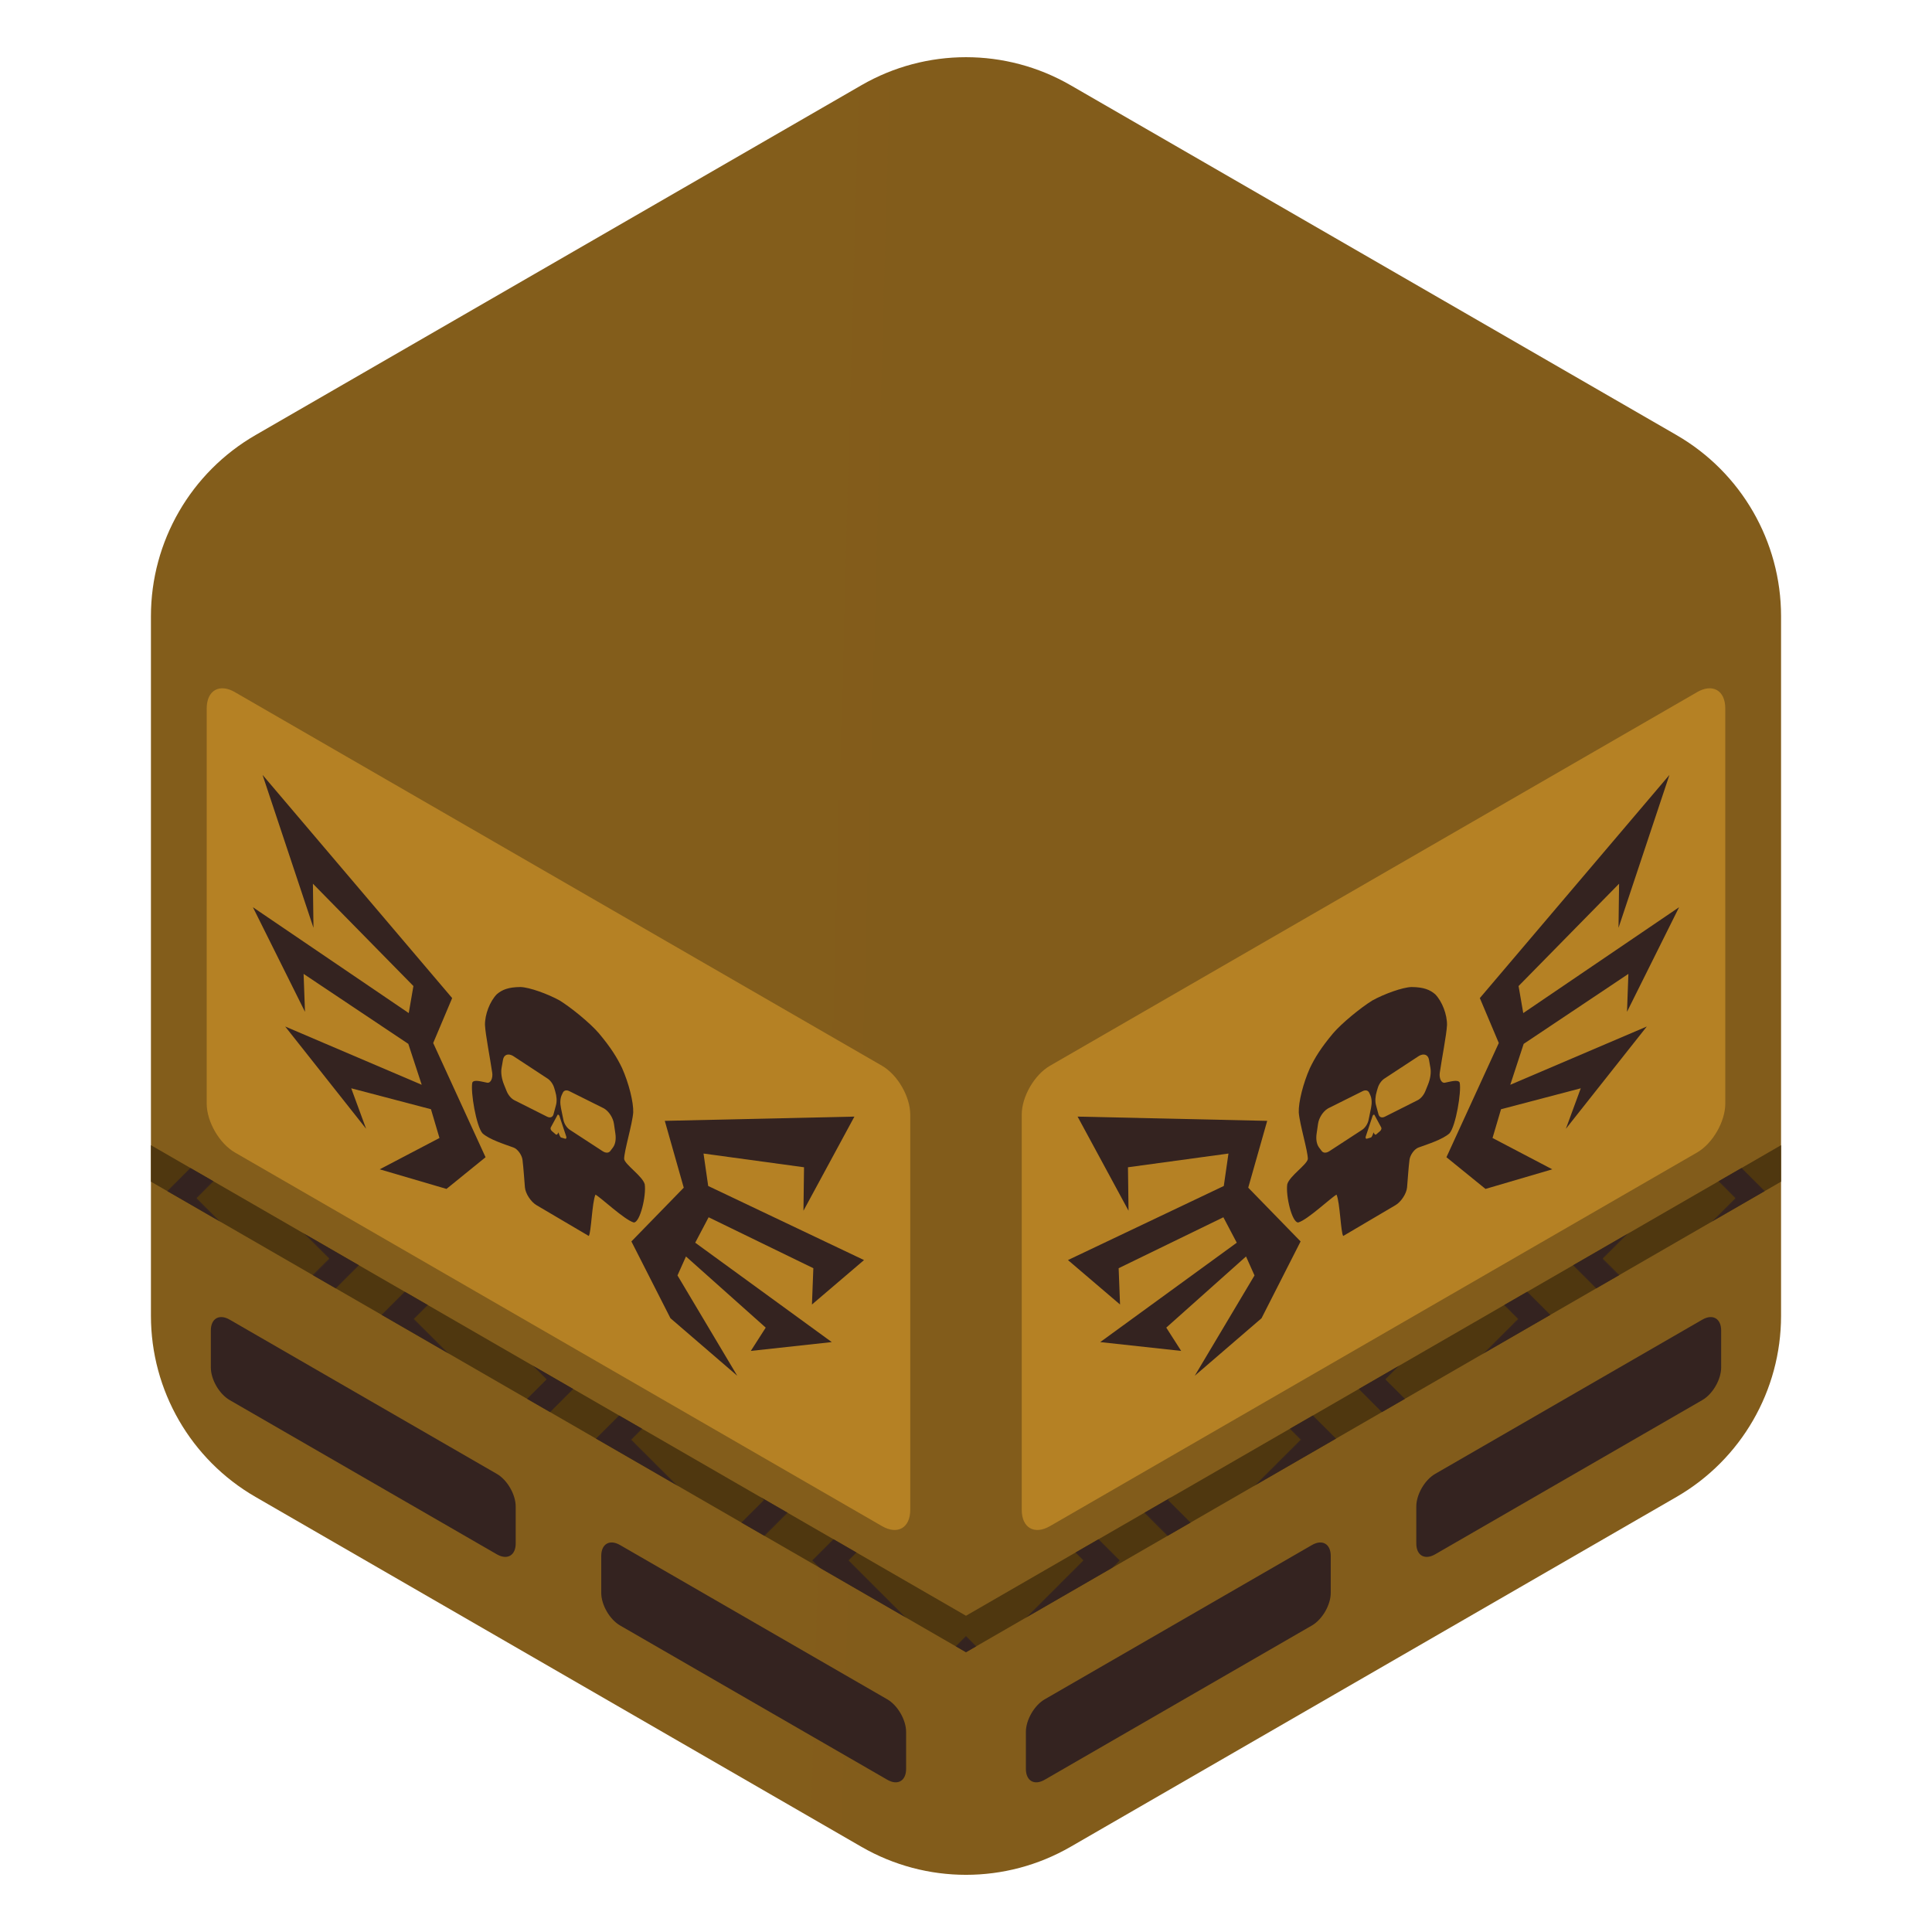
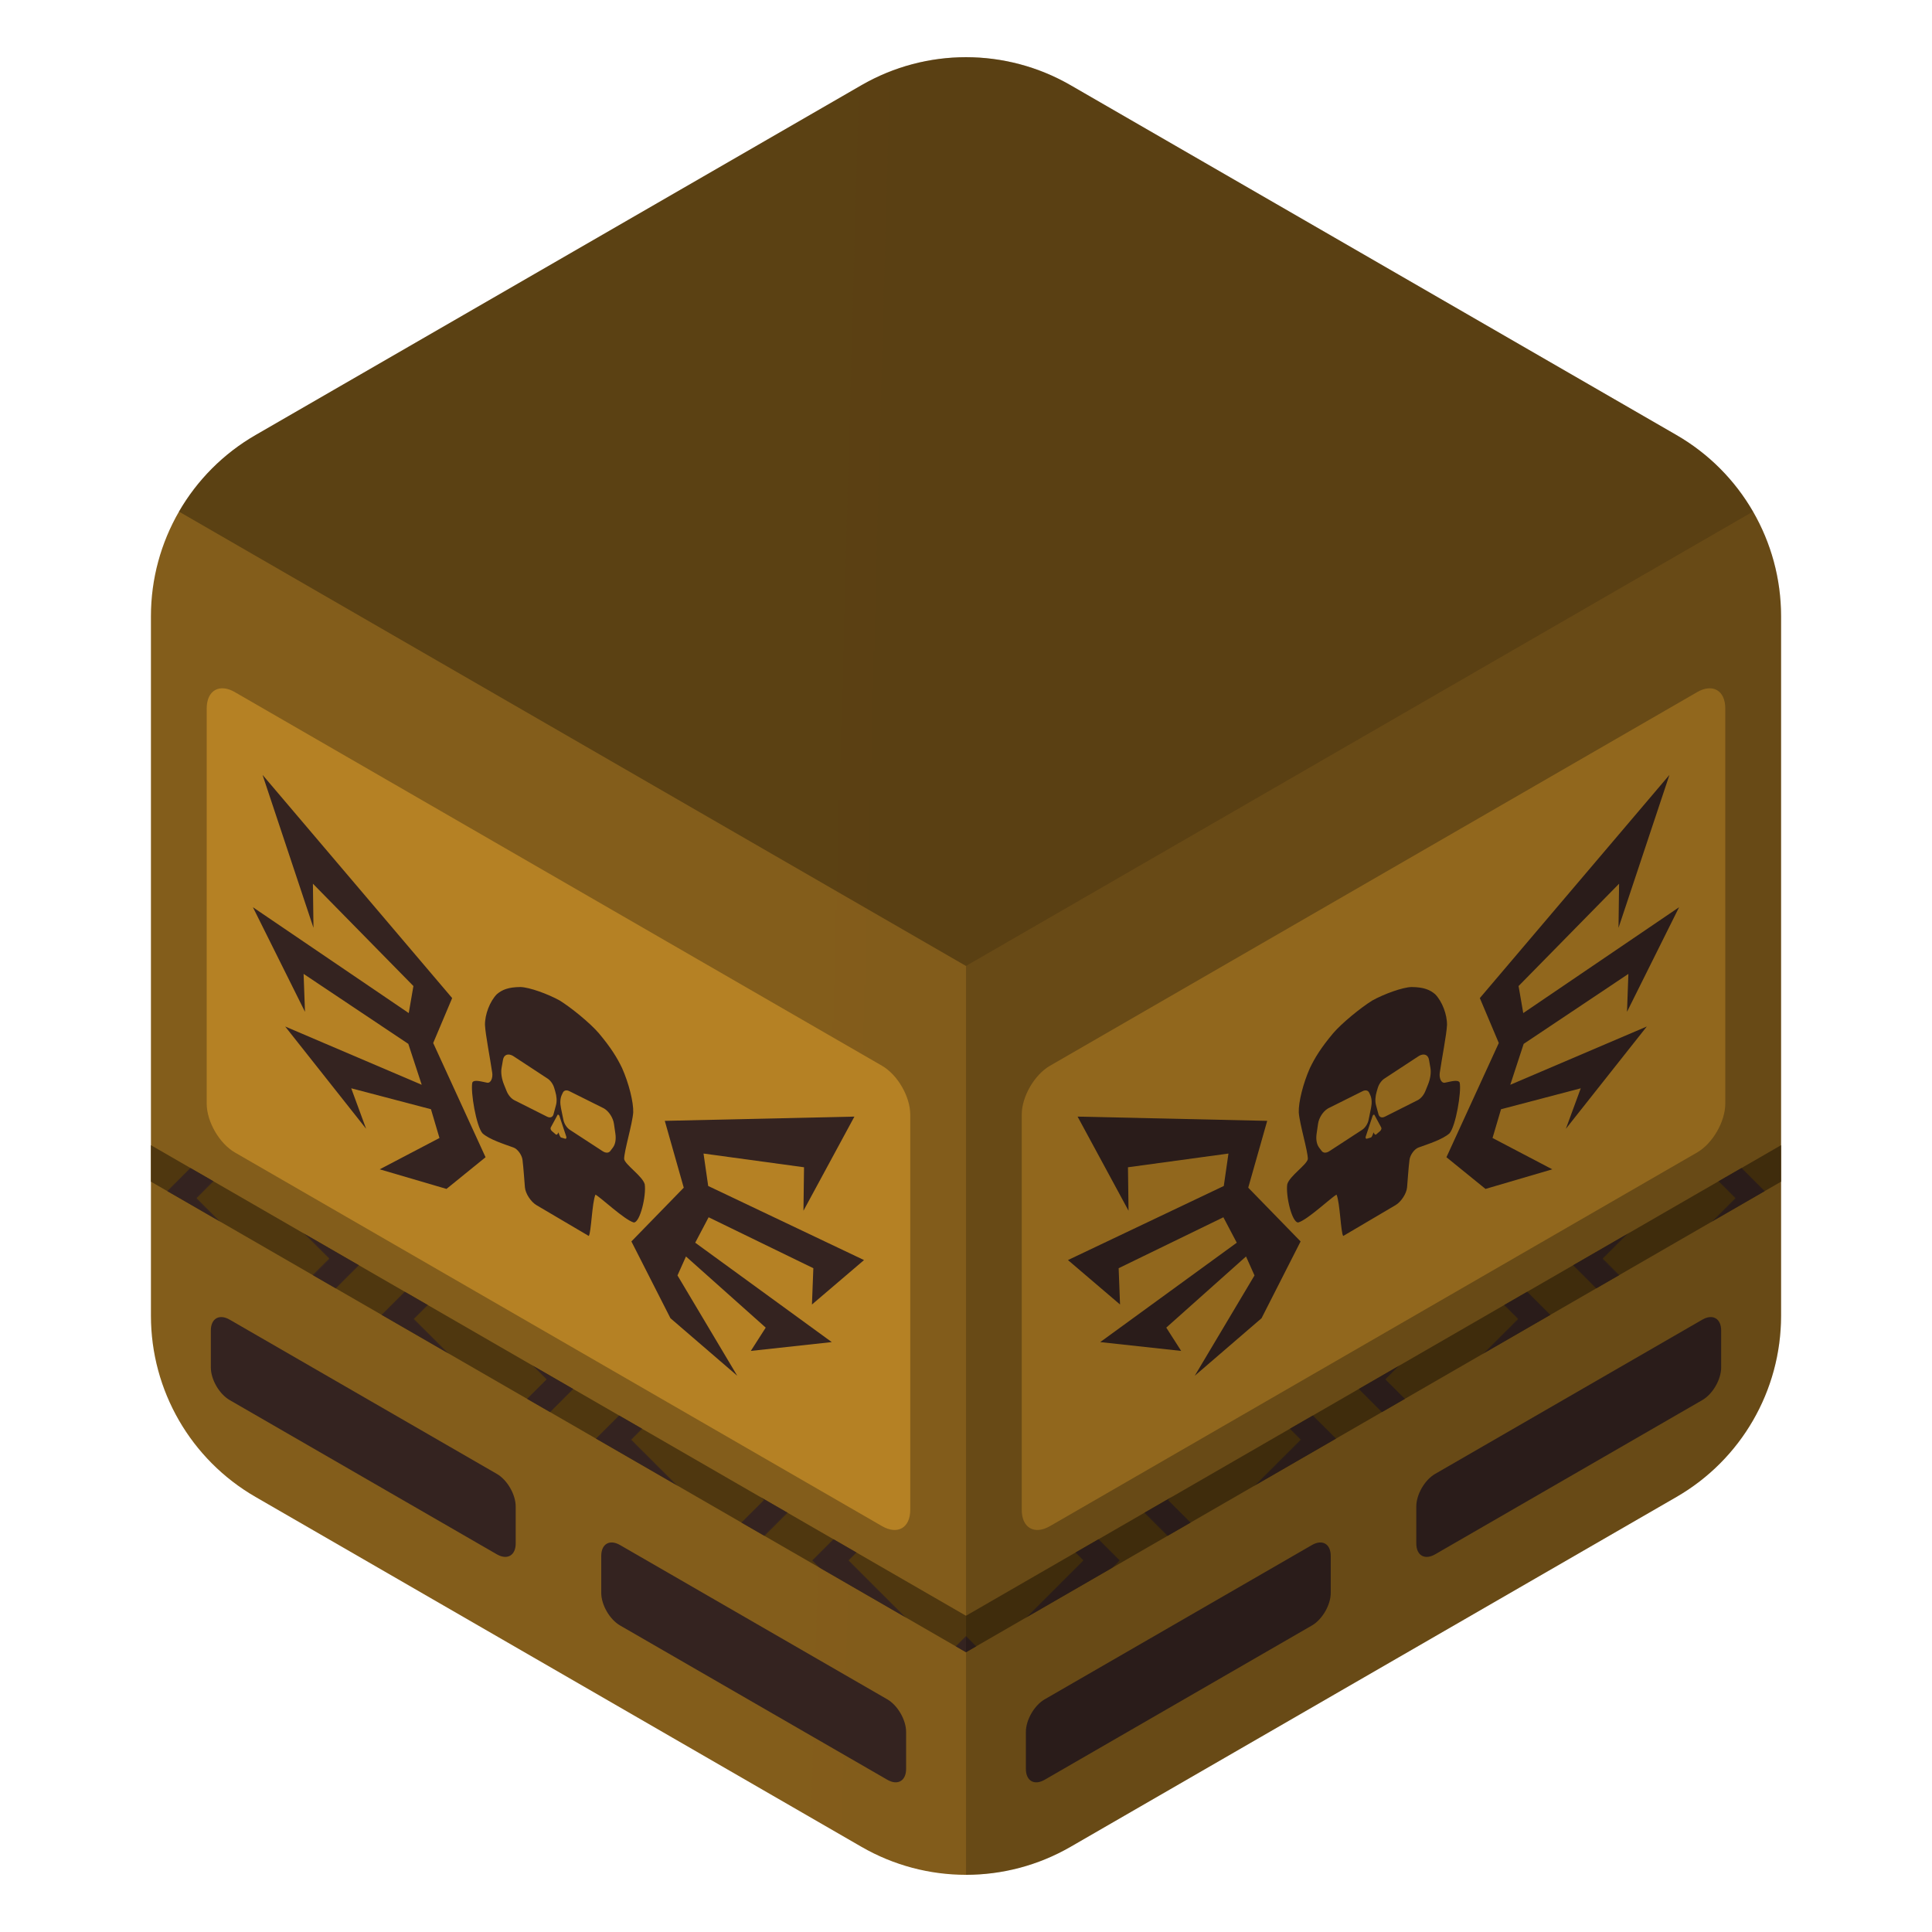
<svg xmlns="http://www.w3.org/2000/svg" xmlns:xlink="http://www.w3.org/1999/xlink" clip-rule="evenodd" fill-rule="evenodd" stroke-linejoin="round" stroke-miterlimit="2" viewBox="0 0 64 64" version="1.1" id="svg6">
  <defs id="defs6">
    <linearGradient id="linearGradient65" x2="1" gradientTransform="matrix(0,-43.3022,43.3022,0,298.19,45.6914)" gradientUnits="userSpaceOnUse" x1="0" y1="0" y2="0" spreadMethod="pad">
      <stop stop-color="#00594e" offset="0" id="stop64" style="stop-color:#513a13;stop-opacity:1;" />
      <stop stop-color="#32867d" offset="1" id="stop65" style="stop-color:#9e6f1d;stop-opacity:1;" />
    </linearGradient>
    <linearGradient id="linearGradient112" x2="1" gradientTransform="matrix(0,-43.3022,43.3022,0,298.19,45.6914)" gradientUnits="userSpaceOnUse" x1="0" y1="0" y2="0" spreadMethod="pad">
      <stop stop-color="#00594e" offset="0" id="stop111" style="stop-color:#583d12;stop-opacity:1;" />
      <stop stop-color="#32867d" offset="1" id="stop112" style="stop-color:#8e651d;stop-opacity:1;" />
    </linearGradient>
    <linearGradient id="a-3" x2="1" gradientTransform="matrix(0,-43.3022,43.3022,0,298.19,45.6914)" gradientUnits="userSpaceOnUse" x1="0" y1="0" y2="0" spreadMethod="pad" xlink:href="#linearGradient55">
      <stop stop-color="#00594e" offset="0" id="stop1-6" style="stop-color:#7f5a1a;stop-opacity:1;" />
      <stop stop-color="#32867d" offset="1" id="stop2-7" style="stop-color:#b58124;stop-opacity:1;" />
    </linearGradient>
    <linearGradient id="linearGradient55" x2="1" gradientTransform="matrix(0,-43.3022,43.3022,0,298.19,45.6914)" gradientUnits="userSpaceOnUse" x1="0" y1="0" y2="0" spreadMethod="pad">
      <stop stop-color="#00594e" offset="0" id="stop54" style="stop-color:#39280c;stop-opacity:1;" />
      <stop stop-color="#32867d" offset="1" id="stop55" style="stop-color:#b58124;stop-opacity:1;" />
    </linearGradient>
    <pattern xlink:href="#ZigZag" preserveAspectRatio="xMidYMid" id="pattern131" patternTransform="matrix(0,-0.04,0.04,0,0,0)" x="0" y="0" />
    <pattern patternUnits="userSpaceOnUse" width="100" height="90" patternTransform="scale(0.2)" id="ZigZag" style="fill:#342320" x="0" y="0" preserveAspectRatio="none">
      <path style="opacity:1;fill-opacity:1;stroke:none;stroke-width:1;stroke-dasharray:none" d="M 50,90 0,40 V 10 L 50,60 100,10 V 40 L 50,90" id="zigzag-path-pattern" />
    </pattern>
    <linearGradient xlink:href="#linearGradient112" id="linearGradient40" gradientUnits="userSpaceOnUse" x1="-48.889" y1="31.833" x2="-47.469" y2="-19.633" />
    <linearGradient xlink:href="#a-3" id="linearGradient41" gradientUnits="userSpaceOnUse" x1="24" y1="39.784" x2="24" y2="1.278" />
    <linearGradient xlink:href="#a-3" id="linearGradient62" gradientUnits="userSpaceOnUse" x1="24" y1="39.784" x2="24" y2="1.278" />
  </defs>
  <linearGradient id="a" x2="1" gradientTransform="matrix(0 -21.7658 21.7658 0 630.037 59.6287)" gradientUnits="userSpaceOnUse">
    <stop stop-color="#006783" offset="0" id="stop1" />
    <stop stop-color="#13bee3" offset="1" id="stop2" />
  </linearGradient>
  <g id="g65" style="display:inline">
    <path id="rect25" style="display:inline;fill:url(#linearGradient40);stroke:none;stroke-width:15;stroke-miterlimit:2;opacity:1" d="m -18.933,-36.373 -20.072,11.59 a 6.929,6.929 119.999 0 0 -3.464,6 V 4.392 a 6.929,6.929 60.001 0 0 3.464,6 l 20.072,11.59 a 6.928,6.928 0 0 0 6.928,0 L 8.067,10.392 A 6.929,6.929 119.999 0 0 11.531,4.392 V -18.784 A 6.929,6.929 60.001 0 0 8.067,-24.784 L -12.005,-36.373 a 6.928,6.928 0 0 0 -6.928,0 z" transform="translate(47.46891,39.19582)" />
    <path id="path25" transform="translate(-26.94168,42.44197)" d="m 34.724,-19.513 21.436,12.376 c 0.516,0.298 0.935,1.023 0.935,1.619 l -1.5e-5,13.091 c -10e-7,0.596 -0.418,0.838 -0.935,0.54 L 34.724,-4.264 c -0.516,-0.298 -0.935,-1.023 -0.935,-1.619 l 2.02e-4,-13.091 c 9e-6,-0.596 0.418,-0.838 0.935,-0.54 z" style="display:inline;fill:url(#linearGradient41);stroke-width:1.878;stroke-miterlimit:2" />
    <path id="path26" style="display:inline;fill:#342320;fill-opacity:1;stroke:none;stroke-width:1;stroke-miterlimit:2;stroke-dasharray:none" d="m 129.797,-331.606 c -1.772,-0.986 -4.615,-2.022 -5.971,-2.05 -1.863,0.015 -2.8,0.425 -3.582,1.095 -1.061,1.079 -1.827,3.089 -1.8,4.679 0.075,1.489 0.799,5.149 1.103,7.266 0.109,0.761 -0.214,1.595 -0.779,1.49 -0.848,-0.158 -2.01,-0.538 -2.249,-0.013 -0.289,1.391 0.599,6.627 1.547,7.701 1.038,0.938 3.299,1.646 4.725,2.163 0.602,0.218 1.256,1.112 1.351,1.866 0.162,1.279 0.256,2.911 0.367,4.172 0.086,0.987 0.937,2.226 1.757,2.709 l 7.94,4.679 c 0.37,-0.461 0.493,-5.098 1.015,-6.278 0.799,0.417 4.408,3.838 5.816,4.228 0.958,0.049 1.928,-4.095 1.667,-5.81 -0.353,-1.246 -2.964,-2.942 -3.125,-3.826 -0.007,-1.219 1.249,-5.295 1.379,-7.077 0.056,-1.541 -0.663,-4.425 -1.693,-6.736 -0.761,-1.58 -1.681,-3.086 -3.524,-5.285 -1.343,-1.563 -4.173,-3.87 -5.945,-4.973 z m -7.142,8.387 c 0.048,0.026 0.098,0.058 0.146,0.089 l 5.147,3.376 c 0.441,0.289 0.829,0.828 1.002,1.397 l 0.155,0.514 c 0.239,0.787 0.283,1.531 0.124,2.119 l -0.377,1.395 c -0.121,0.449 -0.516,0.594 -0.98,0.361 l -4.969,-2.501 c -0.471,-0.237 -0.92,-0.762 -1.166,-1.369 l -0.395,-0.975 c -0.371,-0.917 -0.506,-1.832 -0.377,-2.567 l 0.217,-1.236 c 0.133,-0.754 0.754,-0.997 1.472,-0.604 z m 13.902,8.026 c 0.718,0.436 1.339,1.396 1.472,2.303 l 0.217,1.487 c 0.129,0.884 -0.006,1.643 -0.377,2.132 l -0.395,0.52 c -0.246,0.324 -0.695,0.33 -1.166,0.023 l -4.969,-3.238 c -0.464,-0.303 -0.858,-0.904 -0.98,-1.492 l -0.377,-1.83 c -0.159,-0.772 -0.115,-1.466 0.124,-1.976 l 0.155,-0.335 c 0.173,-0.369 0.561,-0.46 1.002,-0.241 l 5.147,2.567 c 0.049,0.025 0.098,0.05 0.146,0.079 z m -6.973,0.924 c 0.007,0.003 0.015,0.008 0.022,0.013 0.056,0.029 0.112,0.094 0.142,0.184 l 1.037,3.117 c 0.073,0.219 -0.013,0.381 -0.177,0.333 l -0.598,-0.177 c -0.173,-0.05 -0.343,-0.576 -0.403,-0.791 -0.06,0.145 -0.231,0.474 -0.403,0.325 l -0.598,-0.514 c -0.165,-0.142 -0.25,-0.402 -0.177,-0.537 l 1.037,-1.92 c 0.026,-0.049 0.071,-0.056 0.12,-0.033 z" transform="matrix(0.218122,0,0,0.218122,-9.76963,105.4742)" />
    <path style="display:inline;fill:#342320;fill-opacity:1;stroke:none;stroke-width:1;stroke-miterlimit:2;stroke-dasharray:none;stroke-opacity:1" d="m 107.105,-413.136 36.896,43.431 -3.69,8.743 10.188,22.224 -7.6,6.168 -12.996,-3.815 11.627,-6.095 -1.652,-5.596 -15.518,-4.076 2.899,7.881 -15.75,-19.903 26.569,11.34 -2.607,-7.96 -20.378,-13.618 0.27,7.377 -10.133,-20.348 30.323,20.597 0.909,-5.262 -19.557,-19.913 0.11,8.584 z m 115.168,66.494 -36.896,0.827 3.69,13.004 -10.188,10.46 7.599,14.943 12.996,11.192 -11.627,-19.52 1.652,-3.688 15.517,13.843 -2.899,4.533 15.75,-1.717 -26.569,-19.339 2.607,-4.95 20.378,9.912 -0.271,7.065 10.133,-8.648 -30.322,-14.417 -0.909,-6.311 19.556,2.669 -0.11,8.457 z" id="path27" transform="matrix(0.1702382,0,0,0.1702382,-9.536108,96.00066)" />
    <path id="path28" transform="translate(-29.42089,52.12455)" d="m 37.028,-8.41 8.853,5.111 c 0.344,0.199 0.623,0.682 0.623,1.079 l -1.1e-5,1.225 c -4e-6,0.397 -0.279,0.558 -0.623,0.36 L 37.028,-5.746 C 36.684,-5.945 36.405,-6.428 36.405,-6.825 l 1.9e-5,-1.225 c 6e-6,-0.397 0.279,-0.558 0.623,-0.36 z m 21.786,12.578 -8.853,-5.111 c -0.344,-0.199 -0.623,-0.038 -0.623,0.36 l -9e-6,1.225 c -3e-6,0.397 0.279,0.88 0.623,1.079 l 8.853,5.111 c 0.344,0.199 0.623,0.038 0.623,-0.36 l 1e-6,-1.225 c 10e-7,-0.397 -0.279,-0.88 -0.623,-1.079 z" style="display:inline;fill:#342320;fill-opacity:1;stroke-width:1.878;stroke-miterlimit:2" />
    <path id="rect28" d="M 32.492,-5.756 59.492,9.832 V 11.04 L 32.492,-4.548 Z" style="display:inline;opacity:1;fill:#4f370f;fill-opacity:1;stroke-miterlimit:2" transform="translate(-27.49199,43.69197)" />
    <path id="rect29" d="M 32.492,-5.756 59.492,9.832 V 11.04 L 32.492,-4.548 Z" style="display:inline;opacity:1;fill:url(#pattern131);fill-opacity:1;stroke-miterlimit:2" transform="translate(-27.49199,43.69197)" />
    <path id="path42" transform="matrix(-1,0,0,1,90.94142,42.442)" d="m 34.724,-19.513 21.436,12.376 c 0.516,0.298 0.935,1.023 0.935,1.619 l -1.5e-5,13.091 c -10e-7,0.596 -0.418,0.838 -0.935,0.54 L 34.724,-4.264 c -0.516,-0.298 -0.935,-1.023 -0.935,-1.619 l 2.02e-4,-13.091 c 9e-6,-0.596 0.418,-0.838 0.935,-0.54 z" style="display:inline;fill:url(#linearGradient62);stroke-width:1.878;stroke-miterlimit:2" />
    <path id="path43" style="display:inline;fill:#342320;fill-opacity:1;stroke:none;stroke-width:1;stroke-miterlimit:2;stroke-dasharray:none" d="m 129.797,-331.606 c -1.772,-0.986 -4.615,-2.022 -5.971,-2.05 -1.863,0.015 -2.8,0.425 -3.582,1.095 -1.061,1.079 -1.827,3.089 -1.8,4.679 0.075,1.489 0.799,5.149 1.103,7.266 0.109,0.761 -0.214,1.595 -0.779,1.49 -0.848,-0.158 -2.01,-0.538 -2.249,-0.013 -0.289,1.391 0.599,6.627 1.547,7.701 1.038,0.938 3.299,1.646 4.725,2.163 0.602,0.218 1.256,1.112 1.351,1.866 0.162,1.279 0.256,2.911 0.367,4.172 0.086,0.987 0.937,2.226 1.757,2.709 l 7.94,4.679 c 0.37,-0.461 0.493,-5.098 1.015,-6.278 0.799,0.417 4.408,3.838 5.816,4.228 0.958,0.049 1.928,-4.095 1.667,-5.81 -0.353,-1.246 -2.964,-2.942 -3.125,-3.826 -0.007,-1.219 1.249,-5.295 1.379,-7.077 0.056,-1.541 -0.663,-4.425 -1.693,-6.736 -0.761,-1.58 -1.681,-3.086 -3.524,-5.285 -1.343,-1.563 -4.173,-3.87 -5.945,-4.973 z m -7.142,8.387 c 0.048,0.026 0.098,0.058 0.146,0.089 l 5.147,3.376 c 0.441,0.289 0.829,0.828 1.002,1.397 l 0.155,0.514 c 0.239,0.787 0.283,1.531 0.124,2.119 l -0.377,1.395 c -0.121,0.449 -0.516,0.594 -0.98,0.361 l -4.969,-2.501 c -0.471,-0.237 -0.92,-0.762 -1.166,-1.369 l -0.395,-0.975 c -0.371,-0.917 -0.506,-1.832 -0.377,-2.567 l 0.217,-1.236 c 0.133,-0.754 0.754,-0.997 1.472,-0.604 z m 13.902,8.026 c 0.718,0.436 1.339,1.396 1.472,2.303 l 0.217,1.487 c 0.129,0.884 -0.006,1.643 -0.377,2.132 l -0.395,0.52 c -0.246,0.324 -0.695,0.33 -1.166,0.023 l -4.969,-3.238 c -0.464,-0.303 -0.858,-0.904 -0.98,-1.492 l -0.377,-1.83 c -0.159,-0.772 -0.115,-1.466 0.124,-1.976 l 0.155,-0.335 c 0.173,-0.369 0.561,-0.46 1.002,-0.241 l 5.147,2.567 c 0.049,0.025 0.098,0.05 0.146,0.079 z m -6.973,0.924 c 0.007,0.003 0.015,0.008 0.022,0.013 0.056,0.029 0.112,0.094 0.142,0.184 l 1.037,3.117 c 0.073,0.219 -0.013,0.381 -0.177,0.333 l -0.598,-0.177 c -0.173,-0.05 -0.343,-0.576 -0.403,-0.791 -0.06,0.145 -0.231,0.474 -0.403,0.325 l -0.598,-0.514 c -0.165,-0.142 -0.25,-0.402 -0.177,-0.537 l 1.037,-1.92 c 0.026,-0.049 0.071,-0.056 0.12,-0.033 z" transform="matrix(-0.218122,0,0,0.218122,73.76937,105.4743)" />
    <path style="display:inline;fill:#342320;fill-opacity:1;stroke:none;stroke-width:1;stroke-miterlimit:2;stroke-dasharray:none;stroke-opacity:1" d="m 107.105,-413.136 36.896,43.431 -3.69,8.743 10.188,22.224 -7.6,6.168 -12.996,-3.815 11.627,-6.095 -1.652,-5.596 -15.518,-4.076 2.899,7.881 -15.75,-19.903 26.569,11.34 -2.607,-7.96 -20.378,-13.618 0.27,7.377 -10.133,-20.348 30.323,20.597 0.909,-5.262 -19.557,-19.913 0.11,8.584 z m 115.168,66.494 -36.896,0.827 3.69,13.004 -10.188,10.46 7.599,14.943 12.996,11.192 -11.627,-19.52 1.652,-3.688 15.517,13.843 -2.899,4.533 15.75,-1.717 -26.569,-19.339 2.607,-4.95 20.378,9.912 -0.271,7.065 10.133,-8.648 -30.322,-14.417 -0.909,-6.311 19.556,2.669 -0.11,8.457 z" id="path44" transform="matrix(-0.1702382,0,0,0.1702382,73.53585,96.00069)" />
    <path id="path45" transform="matrix(-1,0,0,1,93.42064,52.12459)" d="m 37.028,-8.41 8.853,5.111 c 0.344,0.199 0.623,0.682 0.623,1.079 l -1.1e-5,1.225 c -4e-6,0.397 -0.279,0.558 -0.623,0.36 L 37.028,-5.746 C 36.684,-5.945 36.405,-6.428 36.405,-6.825 l 1.9e-5,-1.225 c 6e-6,-0.397 0.279,-0.558 0.623,-0.36 z m 21.786,12.578 -8.853,-5.111 c -0.344,-0.199 -0.623,-0.038 -0.623,0.36 l -9e-6,1.225 c -3e-6,0.397 0.279,0.88 0.623,1.079 l 8.853,5.111 c 0.344,0.199 0.623,0.038 0.623,-0.36 l 1e-6,-1.225 c 10e-7,-0.397 -0.279,-0.88 -0.623,-1.079 z" style="display:inline;fill:#342320;fill-opacity:1;stroke-width:1.878;stroke-miterlimit:2" />
    <path id="path46" d="M 32.492,-5.756 59.492,9.832 V 11.04 L 32.492,-4.548 Z" style="display:inline;opacity:1;fill:#4f370f;fill-opacity:1;stroke-miterlimit:2" transform="matrix(-1,0,0,1,91.49173,43.692)" />
    <path id="path47" d="M 32.492,-5.756 59.492,9.832 V 11.04 L 32.492,-4.548 Z" style="display:inline;opacity:1;fill:url(#pattern131);fill-opacity:1;stroke-miterlimit:2" transform="matrix(-1,0,0,1,91.49173,43.692)" />
+     <g id="g7" transform="translate(8.1942243e-4,-1.3371288e-4)">
+       <path id="path5" style="display:inline;opacity:1;fill:#000000;fill-opacity:0.201;stroke-width:0.577;stroke-miterlimit:2" d="M 83.76,2.726 58.333,17.406 v 29.361 a 6.756,6.756 0 0 0 3.305,-0.863 6.756,6.756 0 0 0 0.03,-0.017 l 0.044,-0.025 19.574,-11.303 a 6.757,6.757 0 0 0 3.379,-5.77 6.757,6.757 0 0 0 0,-0.082 V 6.105 a 6.757,6.757 0 0 0 0,-0.082 6.757,6.757 0 0 0 -0.905,-3.297 z" transform="matrix(1.025348,0,0,1.025348,-27.81113,14.15254)" />
+       <path id="path6" style="display:inline;fill:#000000;fill-opacity:0.306;stroke-width:0.577;stroke-miterlimit:2" d="m 58.333,-11.955 a 6.756,6.756 0 0 0 -3.305,0.863 l -0.03,0.017 a 6.756,6.756 0 0 0 -0.044,0.025 L 35.379,0.253 A 6.757,6.757 0 0 0 32.905,2.726 L 58.333,17.406 83.76,2.726 A 6.757,6.757 0 0 0 81.286,0.253 L 71.499,-5.399 61.668,-11.075 a 6.756,6.756 0 0 0 -0.03,-0.017 6.756,6.756 0 0 0 -3.305,-0.863 z" transform="matrix(1.025348,0,0,1.025348,-27.81113,14.15254)" />
+     </g>
  </g>
</svg>
